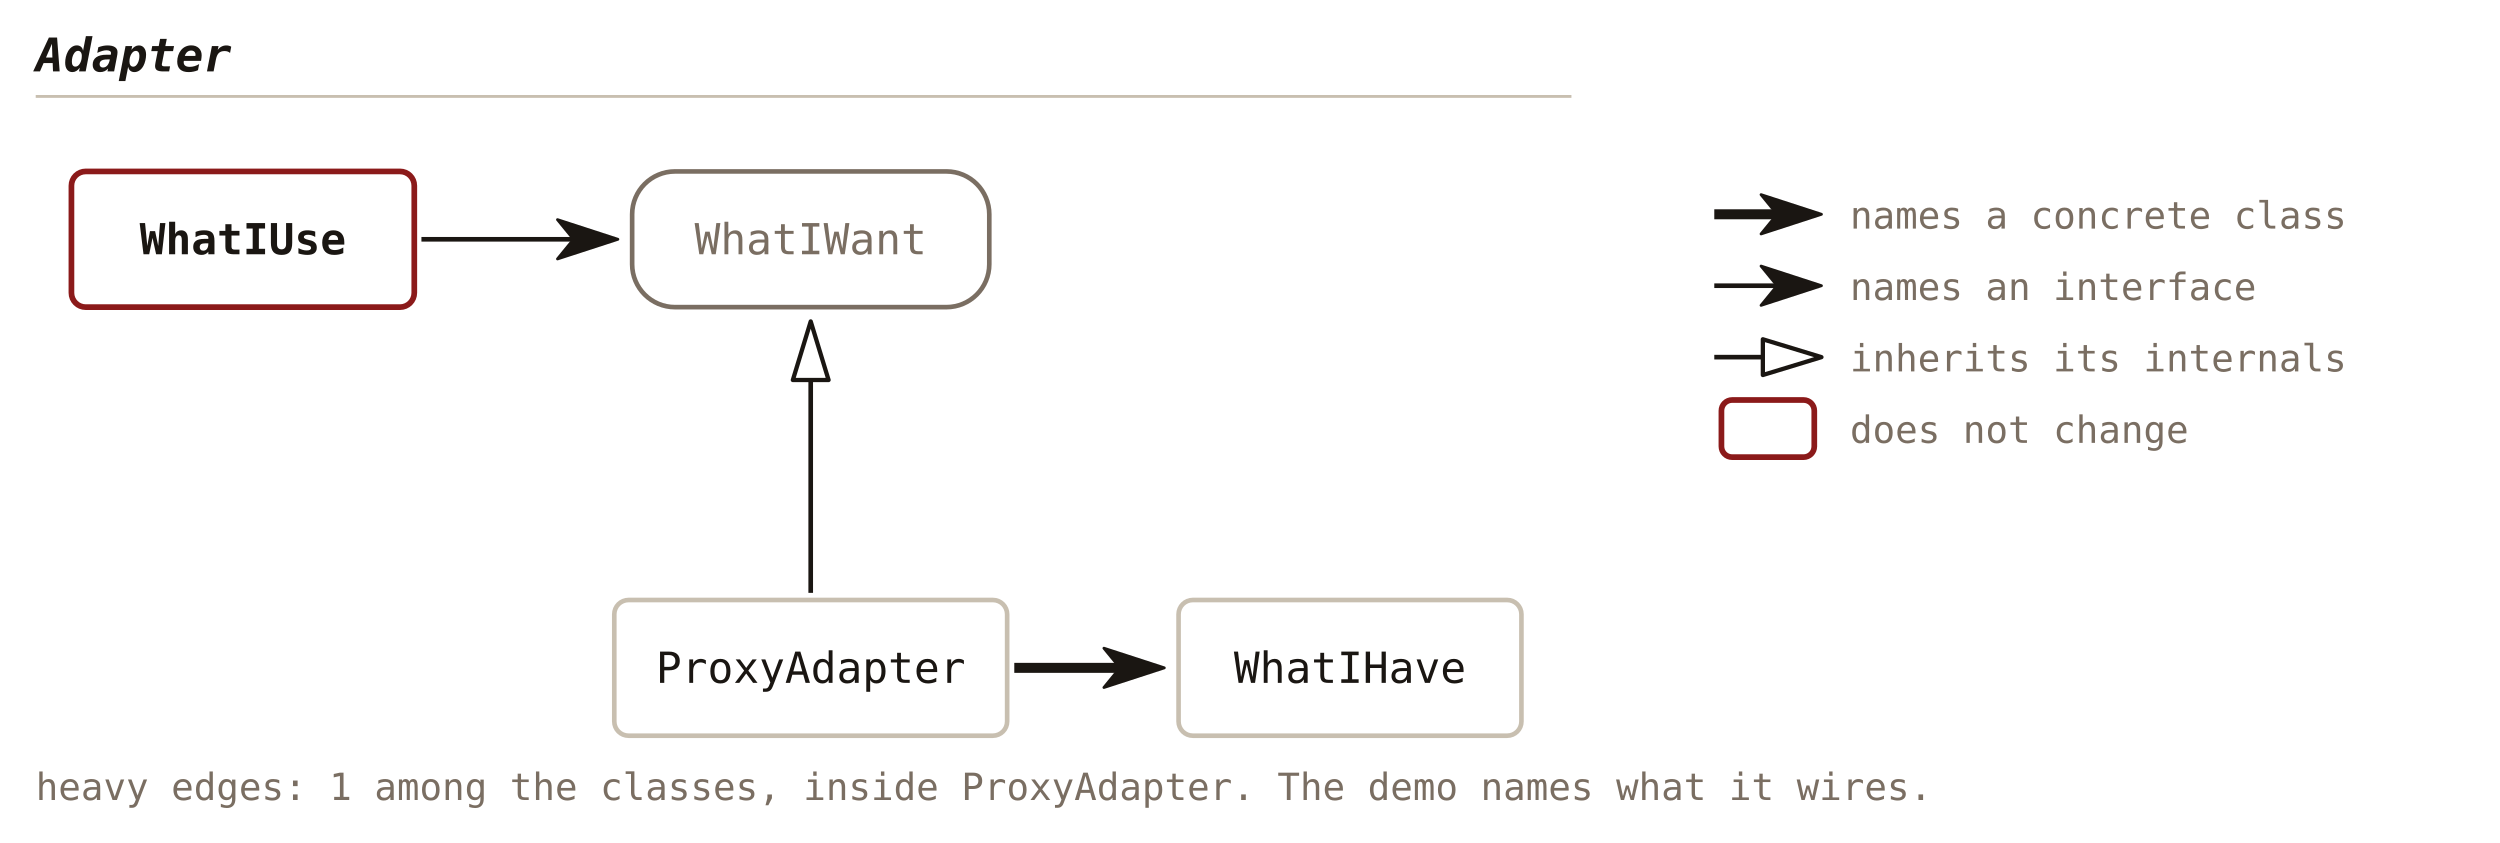
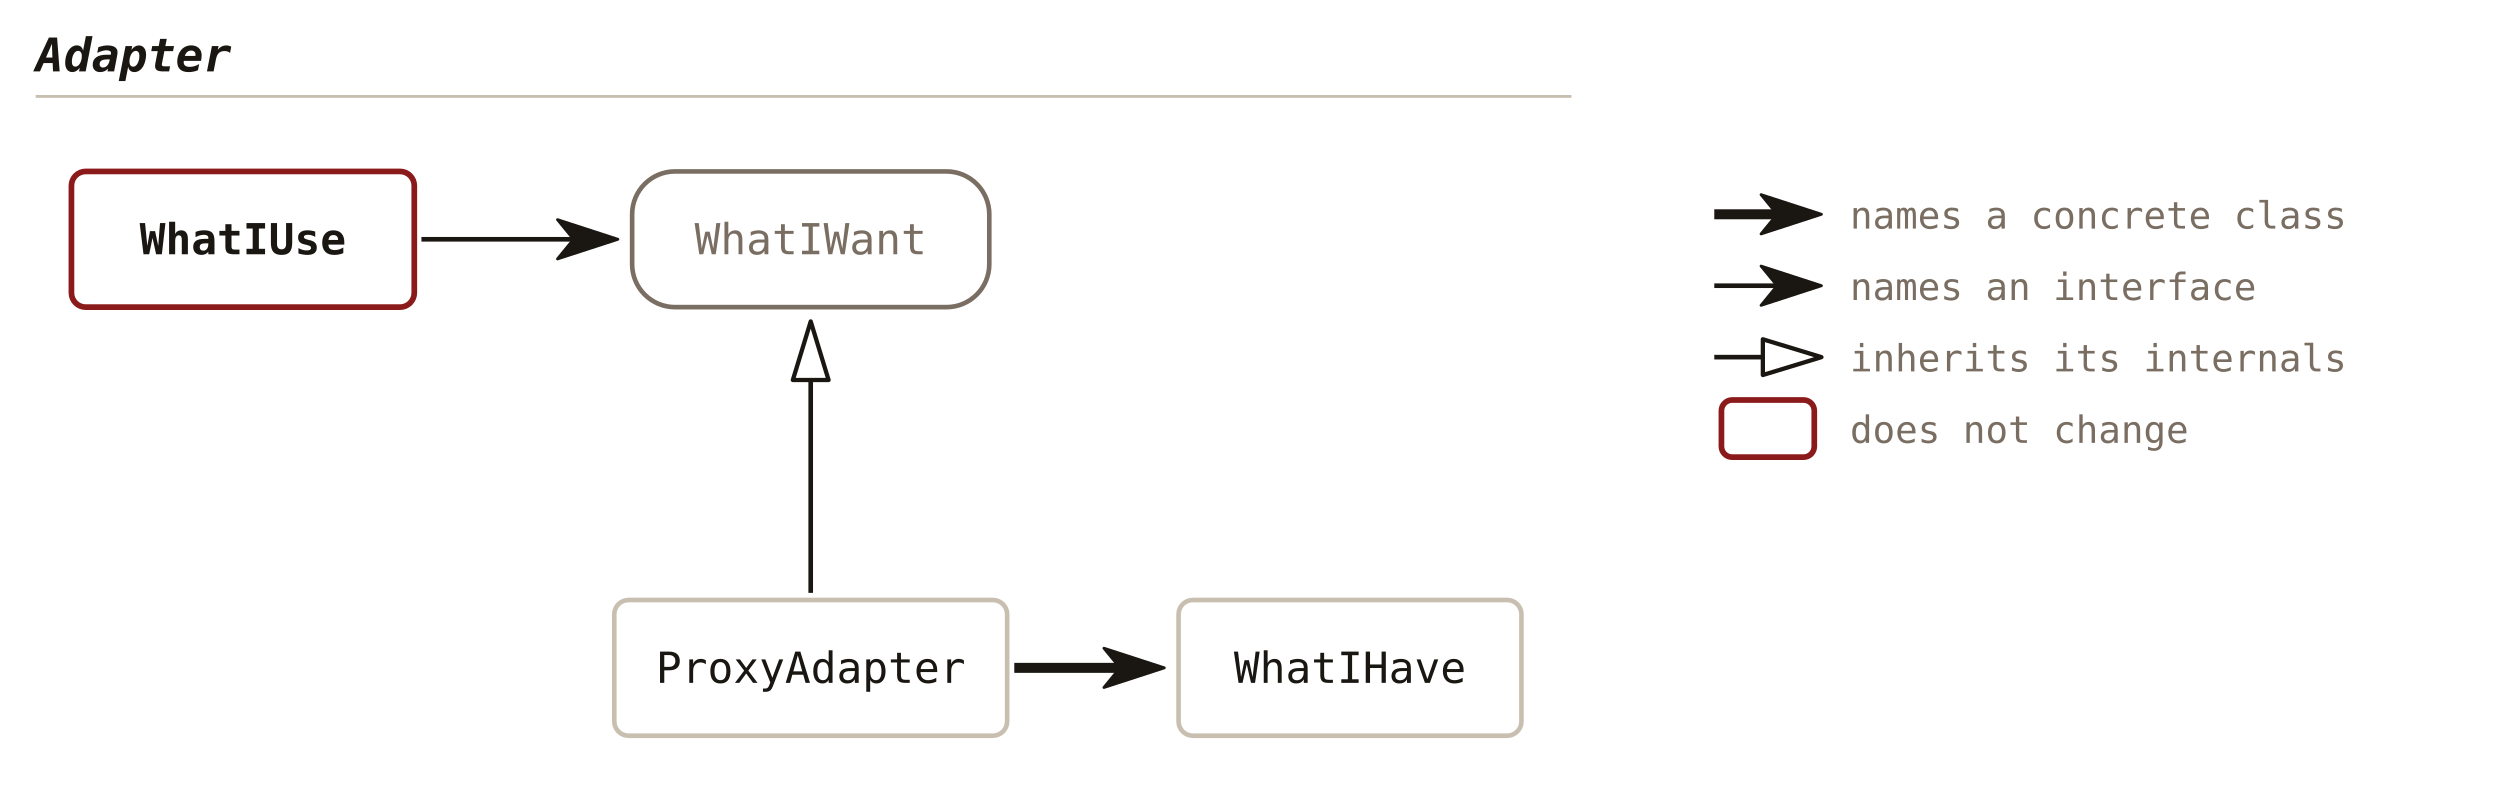
- <svg xmlns="http://www.w3.org/2000/svg" viewBox="0 0 700 236" font-family="'JetBrains Mono', Consolas, monospace">
+ <svg xmlns="http://www.w3.org/2000/svg" viewBox="0 0 700 222" font-family="'JetBrains Mono', Consolas, monospace">
  <defs>
    <marker id="c29-solid" viewBox="0 0 18 12" refX="5" refY="6" markerWidth="18" markerHeight="12" orient="auto" markerUnits="userSpaceOnUse">
      <path d="M0.5,0.5 L17.4,6 L0.5,11.5 L5,6 Z" fill="#1a1612" stroke="#1a1612" stroke-width="0.8" stroke-linejoin="round" />
    </marker>
    <marker id="c29-hollow" viewBox="0 0 18 12" refX="1" refY="6" markerWidth="18" markerHeight="12" orient="auto" markerUnits="userSpaceOnUse">
      <path d="M1,1 L17.4,6 L1,11 Z" fill="none" stroke="#1a1612" stroke-width="1.2" stroke-linejoin="round" />
    </marker>
    <marker id="c29-hollow-muted" viewBox="0 0 18 12" refX="1" refY="6" markerWidth="18" markerHeight="12" orient="auto" markerUnits="userSpaceOnUse">
      <path d="M1,1 L17.4,6 L1,11 Z" fill="none" stroke="#7a6e62" stroke-width="1.2" stroke-linejoin="round" />
    </marker>
  </defs>
  <text x="10" y="20" font-size="13" font-weight="bold" font-style="italic" fill="#1a1612" text-anchor="start">Adapter</text>
  <line x1="10" y1="27" x2="440" y2="27" stroke="#c8bfb0" stroke-width="0.8" />
  <rect x="20" y="48" width="96" height="38" fill="none" stroke="#8b1a1a" stroke-width="1.6" rx="4" />
  <text x="68.0" y="71.2" font-size="12" font-weight="bold" fill="#1a1612" text-anchor="middle">WhatIUse</text>
  <rect x="177" y="48" width="100" height="38" fill="none" stroke="#7a6e62" stroke-width="1.3" rx="12" />
  <text x="227.0" y="71.2" font-size="12" fill="#7a6e62" text-anchor="middle">WhatIWant</text>
  <rect x="172" y="168" width="110" height="38" fill="none" stroke="#c8bfb0" stroke-width="1.3" rx="4" />
  <text x="227.0" y="191.2" font-size="12" fill="#1a1612" text-anchor="middle">ProxyAdapter</text>
  <rect x="330" y="168" width="96" height="38" fill="none" stroke="#c8bfb0" stroke-width="1.3" rx="4" />
  <text x="378.0" y="191.2" font-size="12" fill="#1a1612" text-anchor="middle">WhatIHave</text>
  <line x1="118.0" y1="67.0" x2="160.6" y2="67.0" stroke="#1a1612" stroke-width="1.3" marker-end="url(#c29-solid)" />
  <line x1="227.0" y1="166.0" x2="227.0" y2="106.4" stroke="#1a1612" stroke-width="1.3" marker-end="url(#c29-hollow)" />
  <line x1="284.0" y1="187.0" x2="313.6" y2="187.0" stroke="#1a1612" stroke-width="2.8" marker-end="url(#c29-solid)" />
-   <text x="10" y="224" font-size="10.5" fill="#7a6e62" text-anchor="start">heavy edges: 1 among the classes, inside ProxyAdapter. The demo names what it wires.</text>
  <line class="legend" x1="480" y1="60" x2="497.6" y2="60" stroke="#1a1612" stroke-width="2.8" marker-end="url(#c29-solid)" />
  <text x="518" y="64" font-size="10.5" fill="#7a6e62" text-anchor="start">names a concrete class</text>
  <line class="legend" x1="480" y1="80" x2="497.6" y2="80" stroke="#1a1612" stroke-width="1.3" marker-end="url(#c29-solid)" />
  <text x="518" y="84" font-size="10.5" fill="#7a6e62" text-anchor="start">names an interface</text>
  <line class="legend" x1="480" y1="100" x2="493.6" y2="100" stroke="#1a1612" stroke-width="1.3" marker-end="url(#c29-hollow)" />
  <text x="518" y="104" font-size="10.5" fill="#7a6e62" text-anchor="start">inherits its internals</text>
  <rect x="482" y="112" width="26" height="16" fill="none" stroke="#8b1a1a" stroke-width="1.6" rx="3" />
  <text x="518" y="124" font-size="10.5" fill="#7a6e62" text-anchor="start">does not change</text>
</svg>
